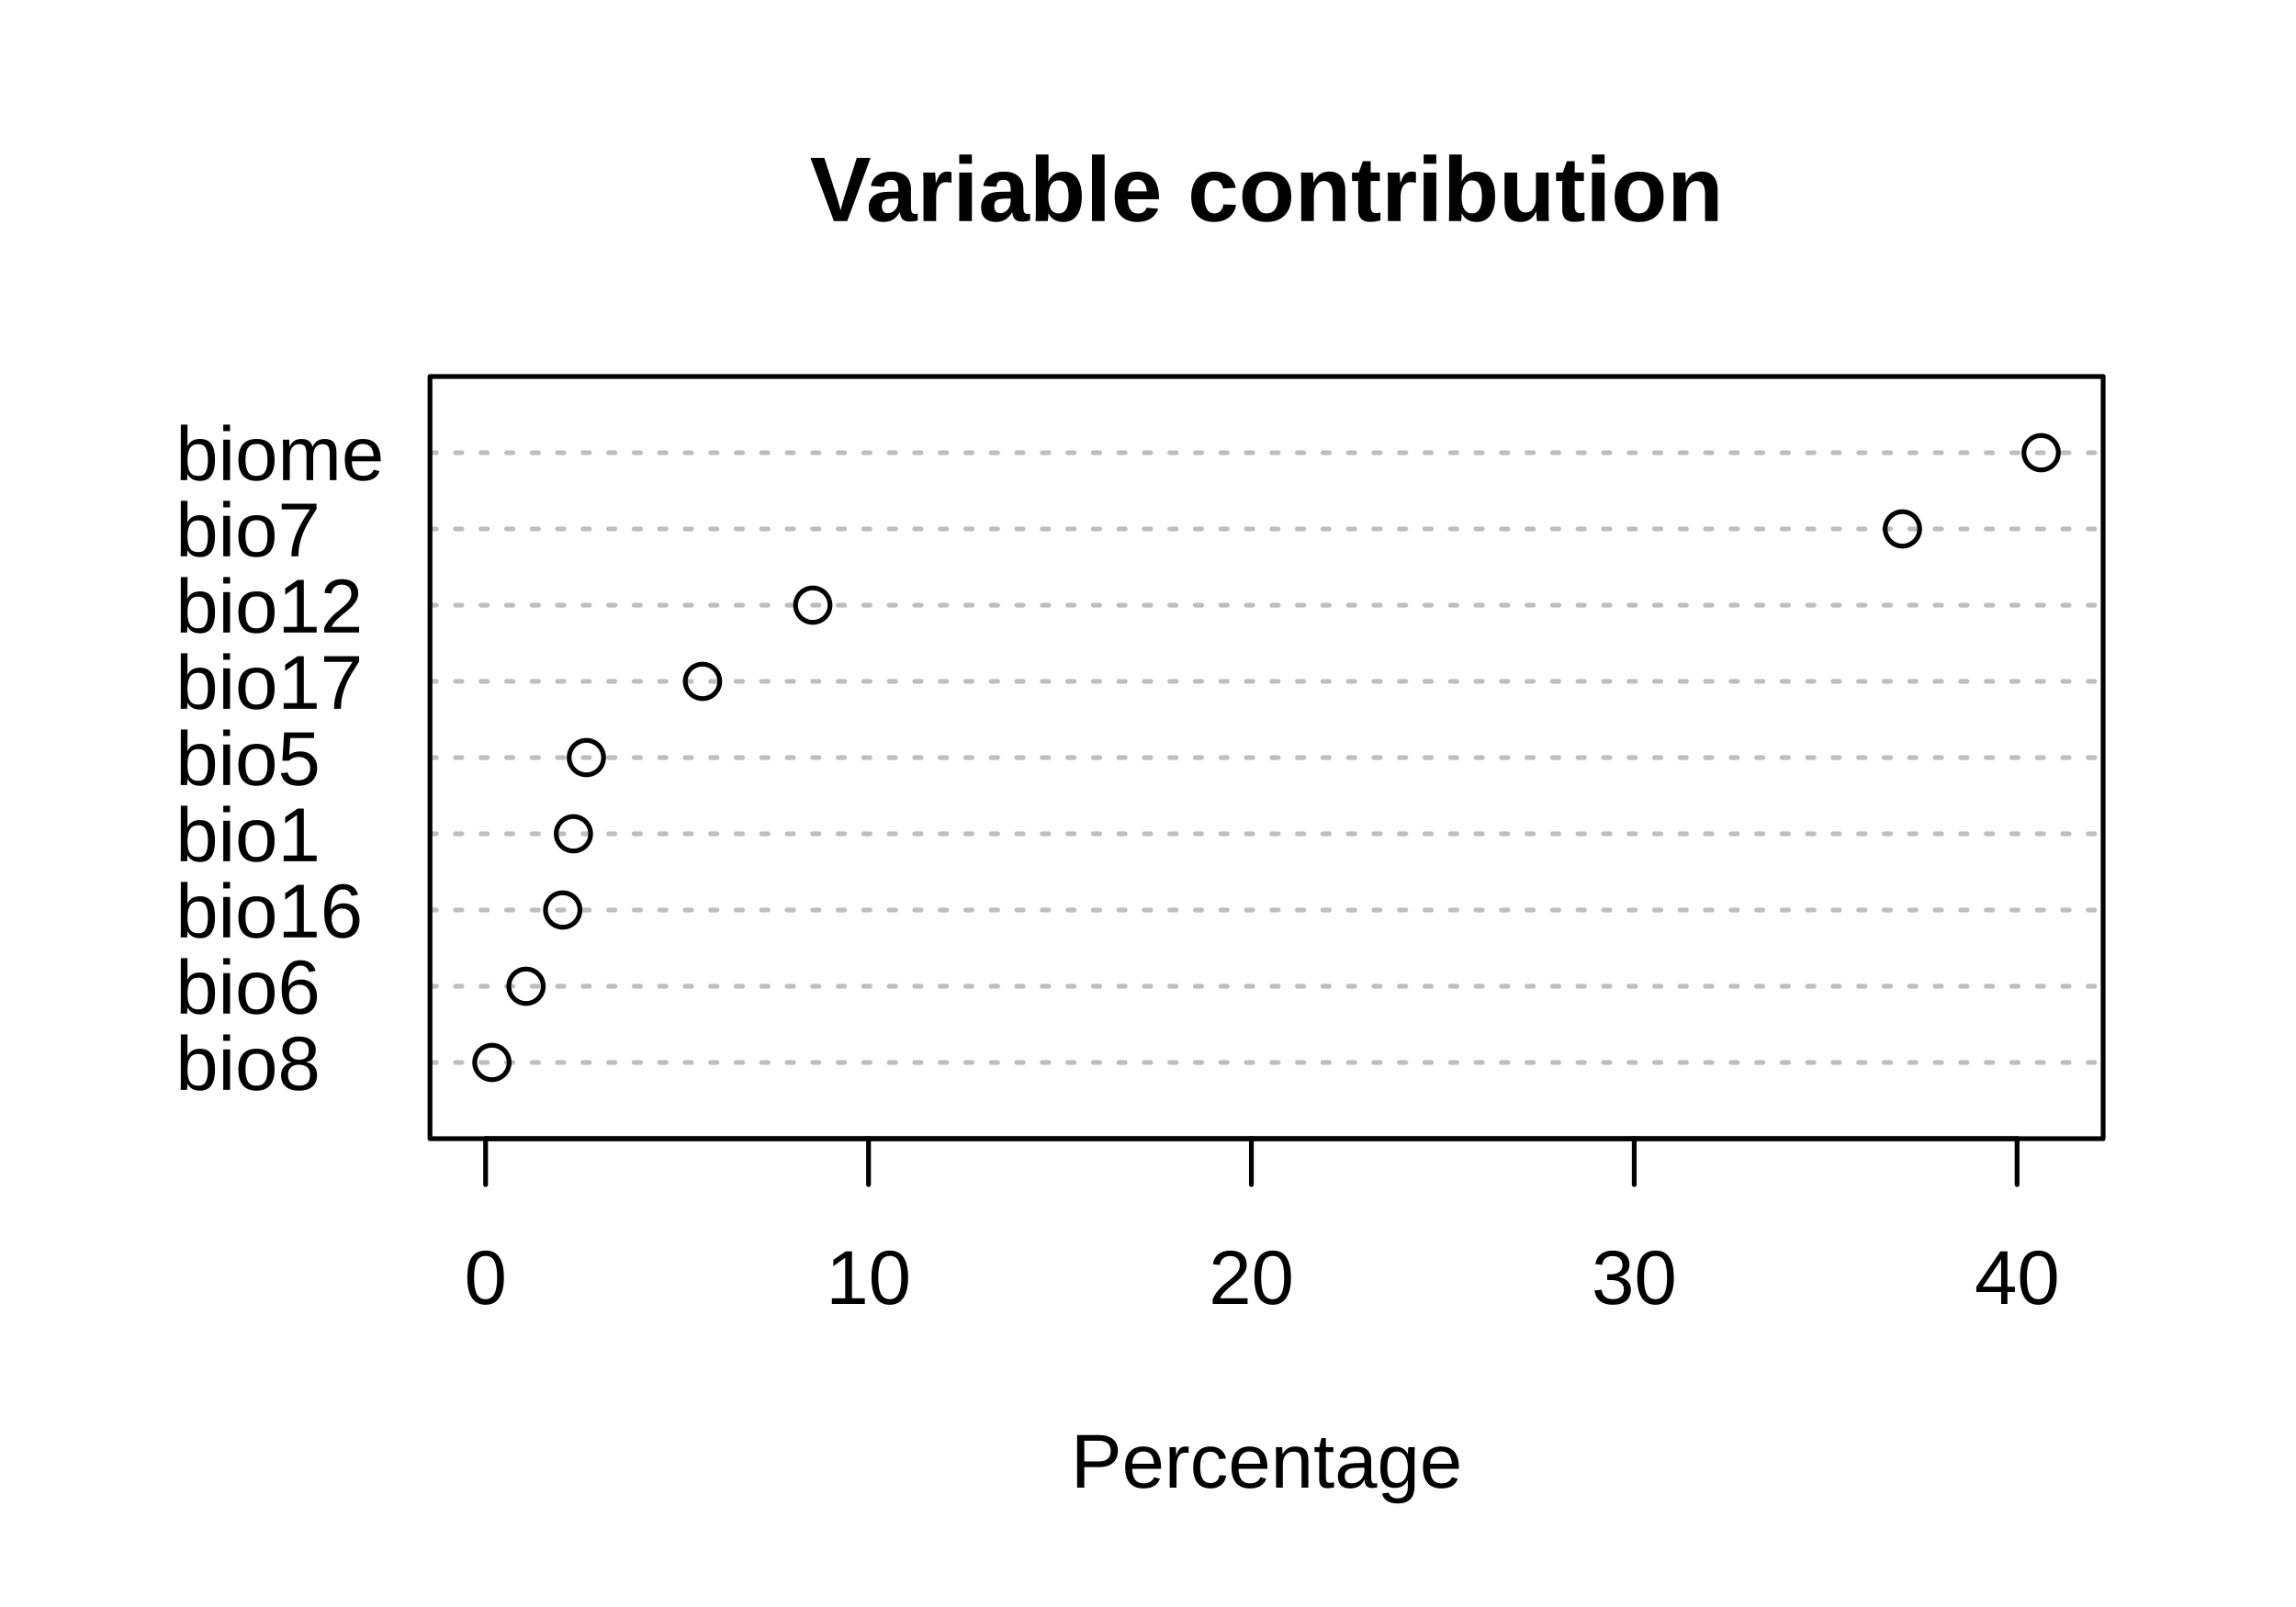
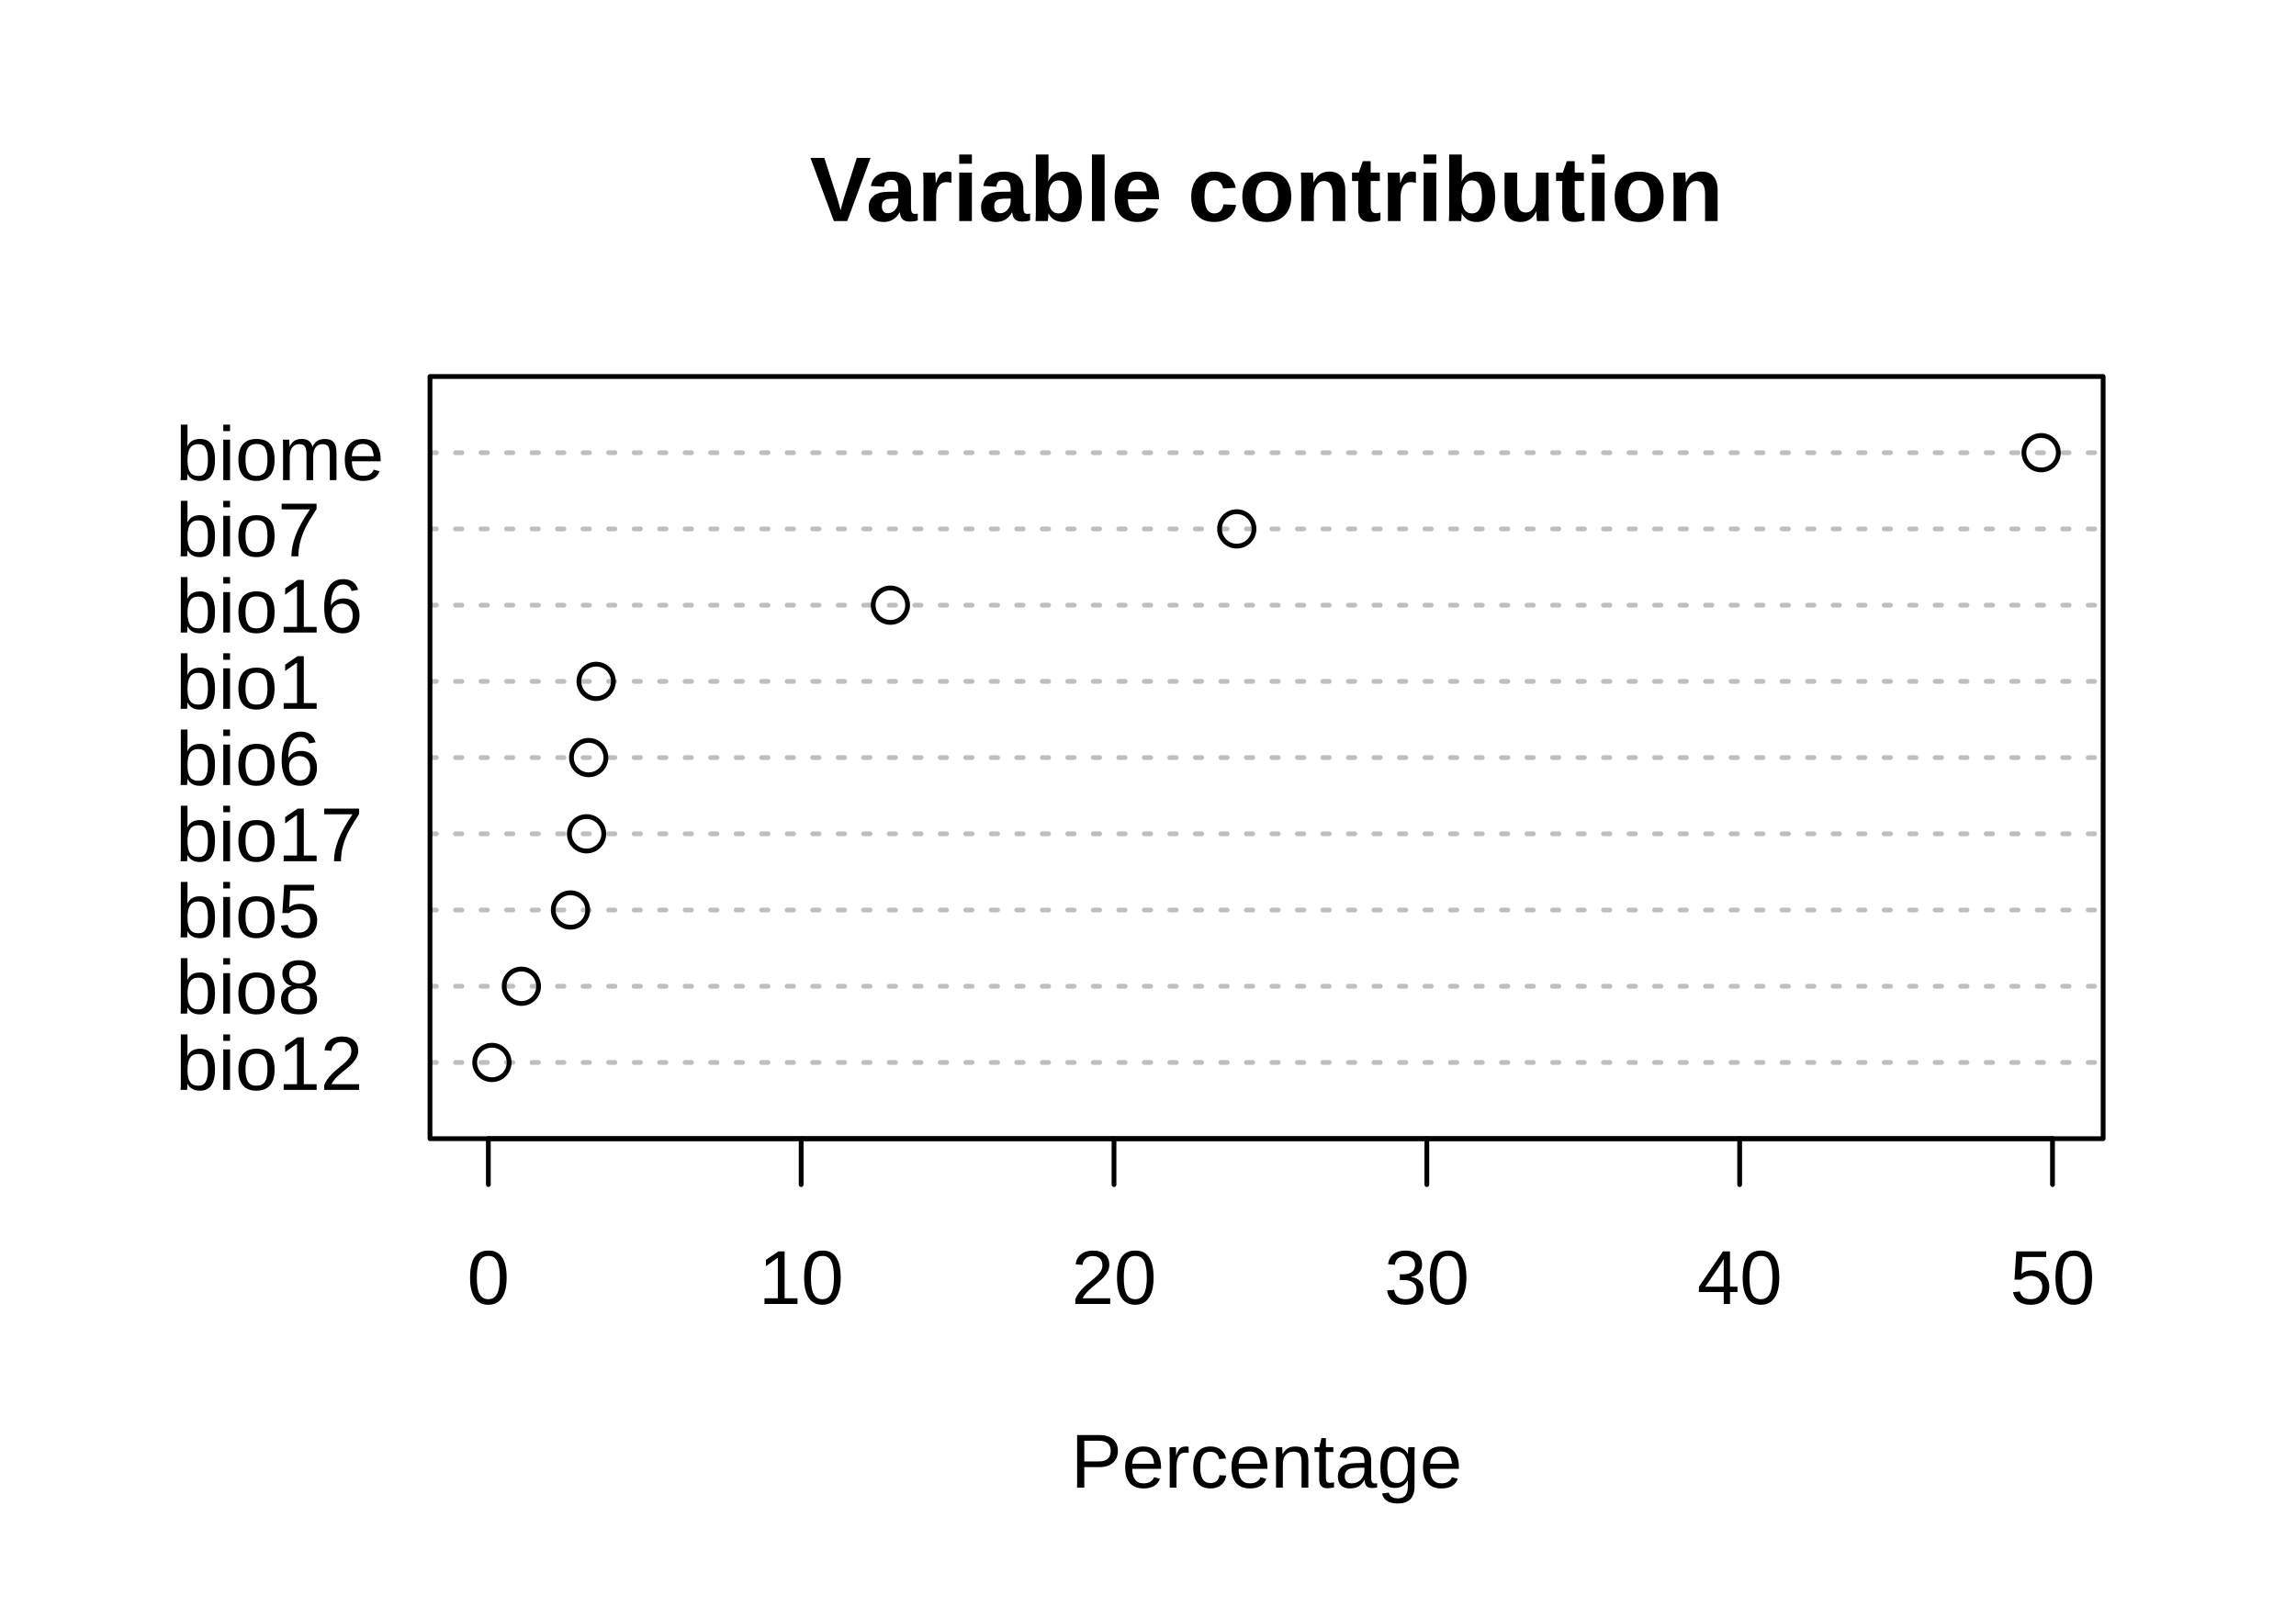
<svg xmlns="http://www.w3.org/2000/svg" class="svglite" width="360.00pt" height="252.00pt" viewBox="0 0 360.00 252.00">
  <defs>
    <style type="text/css">
    .svglite line, .svglite polyline, .svglite polygon, .svglite path, .svglite rect, .svglite circle {
      fill: none;
      stroke: #000000;
      stroke-linecap: round;
      stroke-linejoin: round;
      stroke-miterlimit: 10.00;
    }
    .svglite text {
      white-space: pre;
    }
  </style>
  </defs>
  <rect width="100%" height="100%" style="stroke: none; fill: #FFFFFF;" />
  <defs>
    <clipPath id="cpMC4wMHwzNjAuMDB8MC4wMHwyNTIuMDA=">
      <rect x="0.00" y="0.00" width="360.00" height="252.00" />
    </clipPath>
  </defs>
  <g clip-path="url(#cpMC4wMHwzNjAuMDB8MC4wMHwyNTIuMDA=)">
-     <text x="27.54" y="170.91" style="font-size: 12.00px; font-family: &quot;Arial&quot;;" textLength="22.69px" lengthAdjust="spacingAndGlyphs">bio8</text>
-     <text x="27.54" y="158.95" style="font-size: 12.00px; font-family: &quot;Arial&quot;;" textLength="22.69px" lengthAdjust="spacingAndGlyphs">bio6</text>
-     <text x="27.54" y="147.00" style="font-size: 12.00px; font-family: &quot;Arial&quot;;" textLength="29.36px" lengthAdjust="spacingAndGlyphs">bio16</text>
-     <text x="27.54" y="135.05" style="font-size: 12.00px; font-family: &quot;Arial&quot;;" textLength="22.69px" lengthAdjust="spacingAndGlyphs">bio1</text>
-     <text x="27.54" y="123.10" style="font-size: 12.00px; font-family: &quot;Arial&quot;;" textLength="22.69px" lengthAdjust="spacingAndGlyphs">bio5</text>
-     <text x="27.54" y="111.15" style="font-size: 12.00px; font-family: &quot;Arial&quot;;" textLength="29.36px" lengthAdjust="spacingAndGlyphs">bio17</text>
-     <text x="27.54" y="99.19" style="font-size: 12.00px; font-family: &quot;Arial&quot;;" textLength="29.36px" lengthAdjust="spacingAndGlyphs">bio12</text>
+     <text x="27.54" y="170.91" style="font-size: 12.00px; font-family: &quot;Arial&quot;;" textLength="29.36px" lengthAdjust="spacingAndGlyphs">bio12</text>
+     <text x="27.54" y="158.95" style="font-size: 12.00px; font-family: &quot;Arial&quot;;" textLength="22.69px" lengthAdjust="spacingAndGlyphs">bio8</text>
+     <text x="27.54" y="147.00" style="font-size: 12.00px; font-family: &quot;Arial&quot;;" textLength="22.69px" lengthAdjust="spacingAndGlyphs">bio5</text>
+     <text x="27.54" y="135.05" style="font-size: 12.00px; font-family: &quot;Arial&quot;;" textLength="29.36px" lengthAdjust="spacingAndGlyphs">bio17</text>
+     <text x="27.54" y="123.10" style="font-size: 12.00px; font-family: &quot;Arial&quot;;" textLength="22.69px" lengthAdjust="spacingAndGlyphs">bio6</text>
+     <text x="27.54" y="111.15" style="font-size: 12.00px; font-family: &quot;Arial&quot;;" textLength="22.69px" lengthAdjust="spacingAndGlyphs">bio1</text>
+     <text x="27.54" y="99.19" style="font-size: 12.00px; font-family: &quot;Arial&quot;;" textLength="29.36px" lengthAdjust="spacingAndGlyphs">bio16</text>
    <text x="27.54" y="87.24" style="font-size: 12.00px; font-family: &quot;Arial&quot;;" textLength="22.69px" lengthAdjust="spacingAndGlyphs">bio7</text>
    <text x="27.54" y="75.29" style="font-size: 12.00px; font-family: &quot;Arial&quot;;" textLength="32.69px" lengthAdjust="spacingAndGlyphs">biome</text>
  </g>
  <defs>
    <clipPath id="cpNjcuNDJ8MzI5Ljc2fDU5LjA0fDE3OC41Ng==">
      <rect x="67.42" y="59.04" width="262.34" height="119.52" />
    </clipPath>
  </defs>
  <g clip-path="url(#cpNjcuNDJ8MzI5Ljc2fDU5LjA0fDE3OC41Ng==)">
    <line x1="67.42" y1="166.61" x2="329.76" y2="166.61" style="stroke-width: 0.75; stroke: #BEBEBE; stroke-dasharray: 1.00,3.00;" />
    <line x1="67.42" y1="154.66" x2="329.76" y2="154.66" style="stroke-width: 0.75; stroke: #BEBEBE; stroke-dasharray: 1.00,3.00;" />
    <line x1="67.42" y1="142.70" x2="329.76" y2="142.70" style="stroke-width: 0.75; stroke: #BEBEBE; stroke-dasharray: 1.00,3.00;" />
    <line x1="67.42" y1="130.75" x2="329.76" y2="130.75" style="stroke-width: 0.75; stroke: #BEBEBE; stroke-dasharray: 1.00,3.00;" />
    <line x1="67.42" y1="118.80" x2="329.76" y2="118.80" style="stroke-width: 0.75; stroke: #BEBEBE; stroke-dasharray: 1.00,3.00;" />
    <line x1="67.42" y1="106.85" x2="329.76" y2="106.85" style="stroke-width: 0.75; stroke: #BEBEBE; stroke-dasharray: 1.00,3.00;" />
    <line x1="67.42" y1="94.90" x2="329.76" y2="94.90" style="stroke-width: 0.75; stroke: #BEBEBE; stroke-dasharray: 1.00,3.00;" />
    <line x1="67.42" y1="82.94" x2="329.76" y2="82.94" style="stroke-width: 0.75; stroke: #BEBEBE; stroke-dasharray: 1.00,3.00;" />
    <line x1="67.42" y1="70.99" x2="329.76" y2="70.99" style="stroke-width: 0.75; stroke: #BEBEBE; stroke-dasharray: 1.00,3.00;" />
    <circle cx="77.13" cy="166.61" r="2.70" style="stroke-width: 0.75;" />
-     <circle cx="82.48" cy="154.66" r="2.70" style="stroke-width: 0.75;" />
-     <circle cx="88.23" cy="142.70" r="2.70" style="stroke-width: 0.75;" />
-     <circle cx="89.91" cy="130.75" r="2.70" style="stroke-width: 0.75;" />
-     <circle cx="91.94" cy="118.80" r="2.70" style="stroke-width: 0.75;" />
-     <circle cx="110.15" cy="106.85" r="2.70" style="stroke-width: 0.75;" />
-     <circle cx="127.44" cy="94.90" r="2.70" style="stroke-width: 0.75;" />
-     <circle cx="298.29" cy="82.94" r="2.70" style="stroke-width: 0.75;" />
+     <circle cx="81.75" cy="154.66" r="2.70" style="stroke-width: 0.75;" />
+     <circle cx="89.45" cy="142.70" r="2.70" style="stroke-width: 0.75;" />
+     <circle cx="91.97" cy="130.75" r="2.70" style="stroke-width: 0.75;" />
+     <circle cx="92.30" cy="118.80" r="2.70" style="stroke-width: 0.75;" />
+     <circle cx="93.47" cy="106.85" r="2.70" style="stroke-width: 0.75;" />
+     <circle cx="139.61" cy="94.90" r="2.70" style="stroke-width: 0.75;" />
+     <circle cx="193.92" cy="82.94" r="2.70" style="stroke-width: 0.75;" />
    <circle cx="320.04" cy="70.99" r="2.70" style="stroke-width: 0.75;" />
  </g>
  <g clip-path="url(#cpMC4wMHwzNjAuMDB8MC4wMHwyNTIuMDA=)">
-     <line x1="76.14" y1="178.56" x2="316.27" y2="178.56" style="stroke-width: 0.75;" />
-     <line x1="76.14" y1="178.56" x2="76.14" y2="185.76" style="stroke-width: 0.75;" />
-     <line x1="136.18" y1="178.56" x2="136.18" y2="185.76" style="stroke-width: 0.75;" />
-     <line x1="196.21" y1="178.56" x2="196.21" y2="185.76" style="stroke-width: 0.75;" />
-     <line x1="256.24" y1="178.56" x2="256.24" y2="185.76" style="stroke-width: 0.75;" />
-     <line x1="316.27" y1="178.56" x2="316.27" y2="185.76" style="stroke-width: 0.75;" />
-     <text x="76.14" y="204.48" text-anchor="middle" style="font-size: 12.00px; font-family: &quot;Arial&quot;;" textLength="6.67px" lengthAdjust="spacingAndGlyphs">0</text>
-     <text x="136.18" y="204.48" text-anchor="middle" style="font-size: 12.00px; font-family: &quot;Arial&quot;;" textLength="13.35px" lengthAdjust="spacingAndGlyphs">10</text>
-     <text x="196.21" y="204.48" text-anchor="middle" style="font-size: 12.00px; font-family: &quot;Arial&quot;;" textLength="13.35px" lengthAdjust="spacingAndGlyphs">20</text>
-     <text x="256.24" y="204.48" text-anchor="middle" style="font-size: 12.00px; font-family: &quot;Arial&quot;;" textLength="13.35px" lengthAdjust="spacingAndGlyphs">30</text>
-     <text x="316.27" y="204.48" text-anchor="middle" style="font-size: 12.00px; font-family: &quot;Arial&quot;;" textLength="13.35px" lengthAdjust="spacingAndGlyphs">40</text>
+     <line x1="76.57" y1="178.56" x2="321.82" y2="178.56" style="stroke-width: 0.75;" />
+     <line x1="76.57" y1="178.56" x2="76.57" y2="185.76" style="stroke-width: 0.75;" />
+     <line x1="125.62" y1="178.56" x2="125.62" y2="185.76" style="stroke-width: 0.75;" />
+     <line x1="174.67" y1="178.56" x2="174.67" y2="185.76" style="stroke-width: 0.75;" />
+     <line x1="223.72" y1="178.56" x2="223.72" y2="185.76" style="stroke-width: 0.75;" />
+     <line x1="272.77" y1="178.56" x2="272.77" y2="185.76" style="stroke-width: 0.75;" />
+     <line x1="321.82" y1="178.56" x2="321.82" y2="185.76" style="stroke-width: 0.75;" />
+     <text x="76.57" y="204.48" text-anchor="middle" style="font-size: 12.00px; font-family: &quot;Arial&quot;;" textLength="6.67px" lengthAdjust="spacingAndGlyphs">0</text>
+     <text x="125.62" y="204.48" text-anchor="middle" style="font-size: 12.00px; font-family: &quot;Arial&quot;;" textLength="13.35px" lengthAdjust="spacingAndGlyphs">10</text>
+     <text x="174.67" y="204.48" text-anchor="middle" style="font-size: 12.00px; font-family: &quot;Arial&quot;;" textLength="13.35px" lengthAdjust="spacingAndGlyphs">20</text>
+     <text x="223.72" y="204.48" text-anchor="middle" style="font-size: 12.00px; font-family: &quot;Arial&quot;;" textLength="13.35px" lengthAdjust="spacingAndGlyphs">30</text>
+     <text x="272.77" y="204.48" text-anchor="middle" style="font-size: 12.00px; font-family: &quot;Arial&quot;;" textLength="13.35px" lengthAdjust="spacingAndGlyphs">40</text>
+     <text x="321.82" y="204.48" text-anchor="middle" style="font-size: 12.00px; font-family: &quot;Arial&quot;;" textLength="13.35px" lengthAdjust="spacingAndGlyphs">50</text>
    <polygon points="67.42,178.56 329.76,178.56 329.76,59.04 67.42,59.04 " style="stroke-width: 0.75;" />
    <text x="198.59" y="34.67" text-anchor="middle" style="font-size: 14.40px; font-weight: bold; font-family: &quot;Arial&quot;;" textLength="143.14px" lengthAdjust="spacingAndGlyphs">Variable contribution</text>
    <text x="198.59" y="233.28" text-anchor="middle" style="font-size: 12.00px; font-family: &quot;Arial&quot;;" textLength="61.39px" lengthAdjust="spacingAndGlyphs">Percentage</text>
  </g>
</svg>
